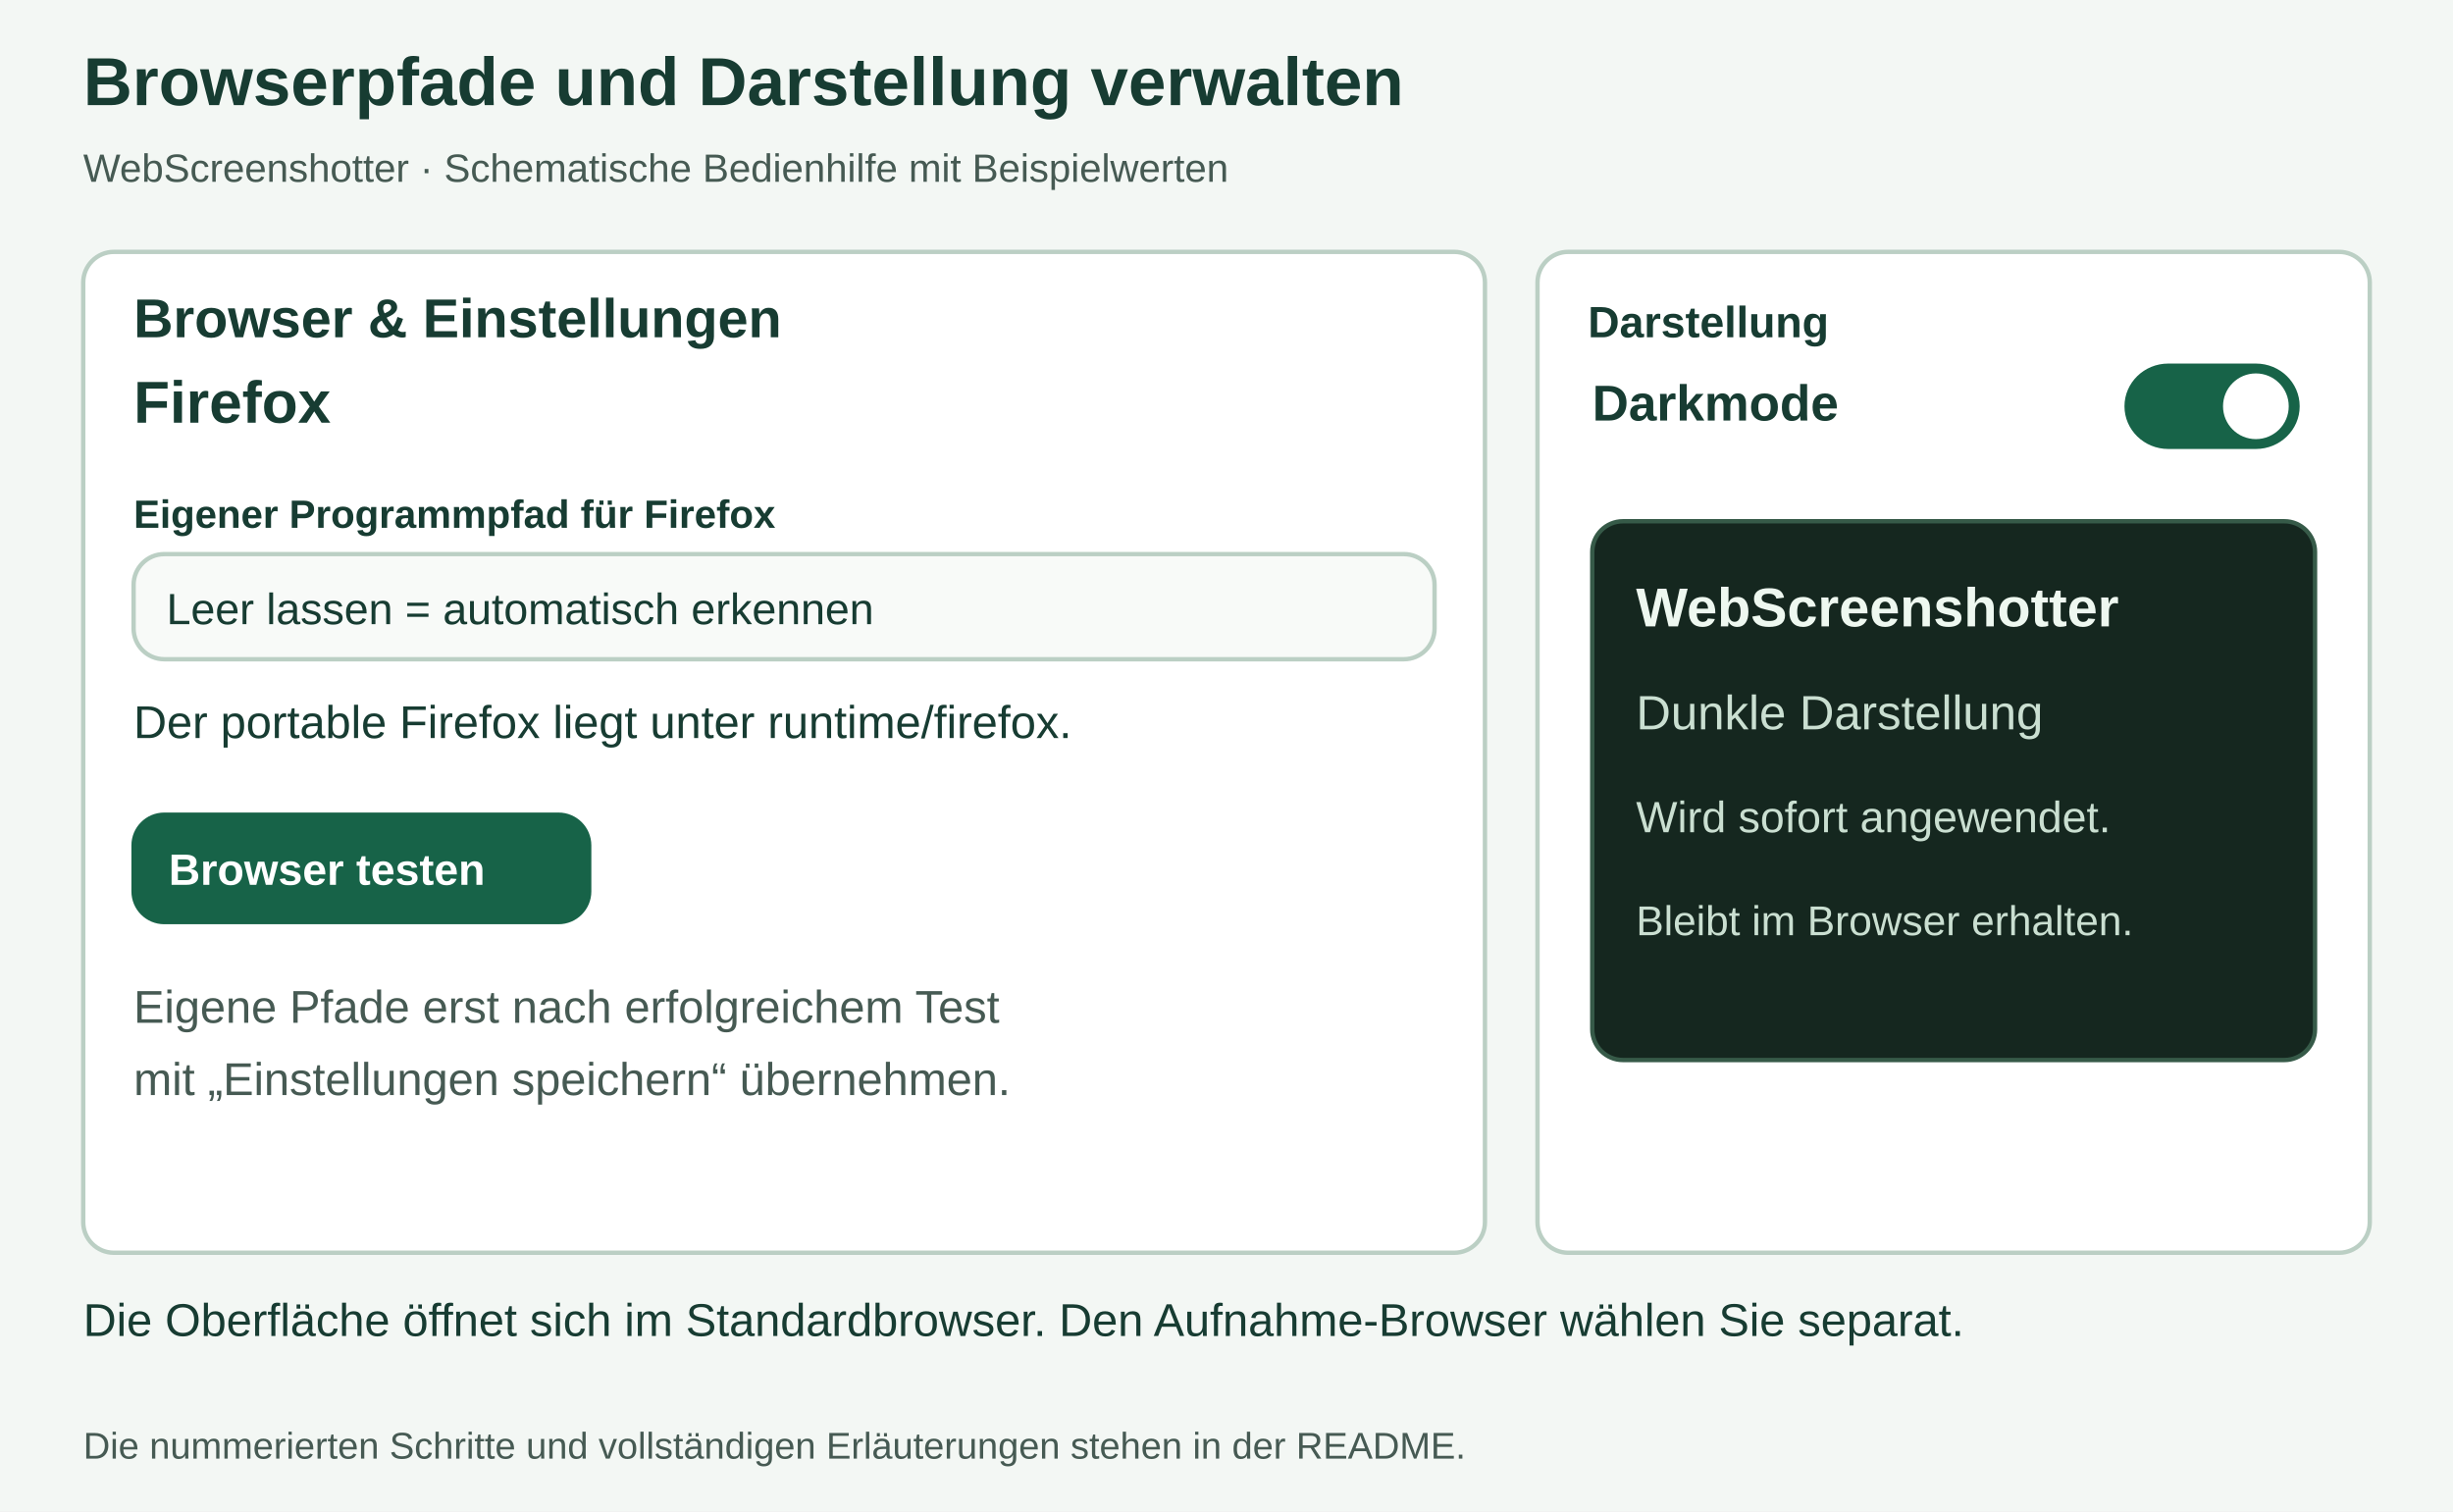
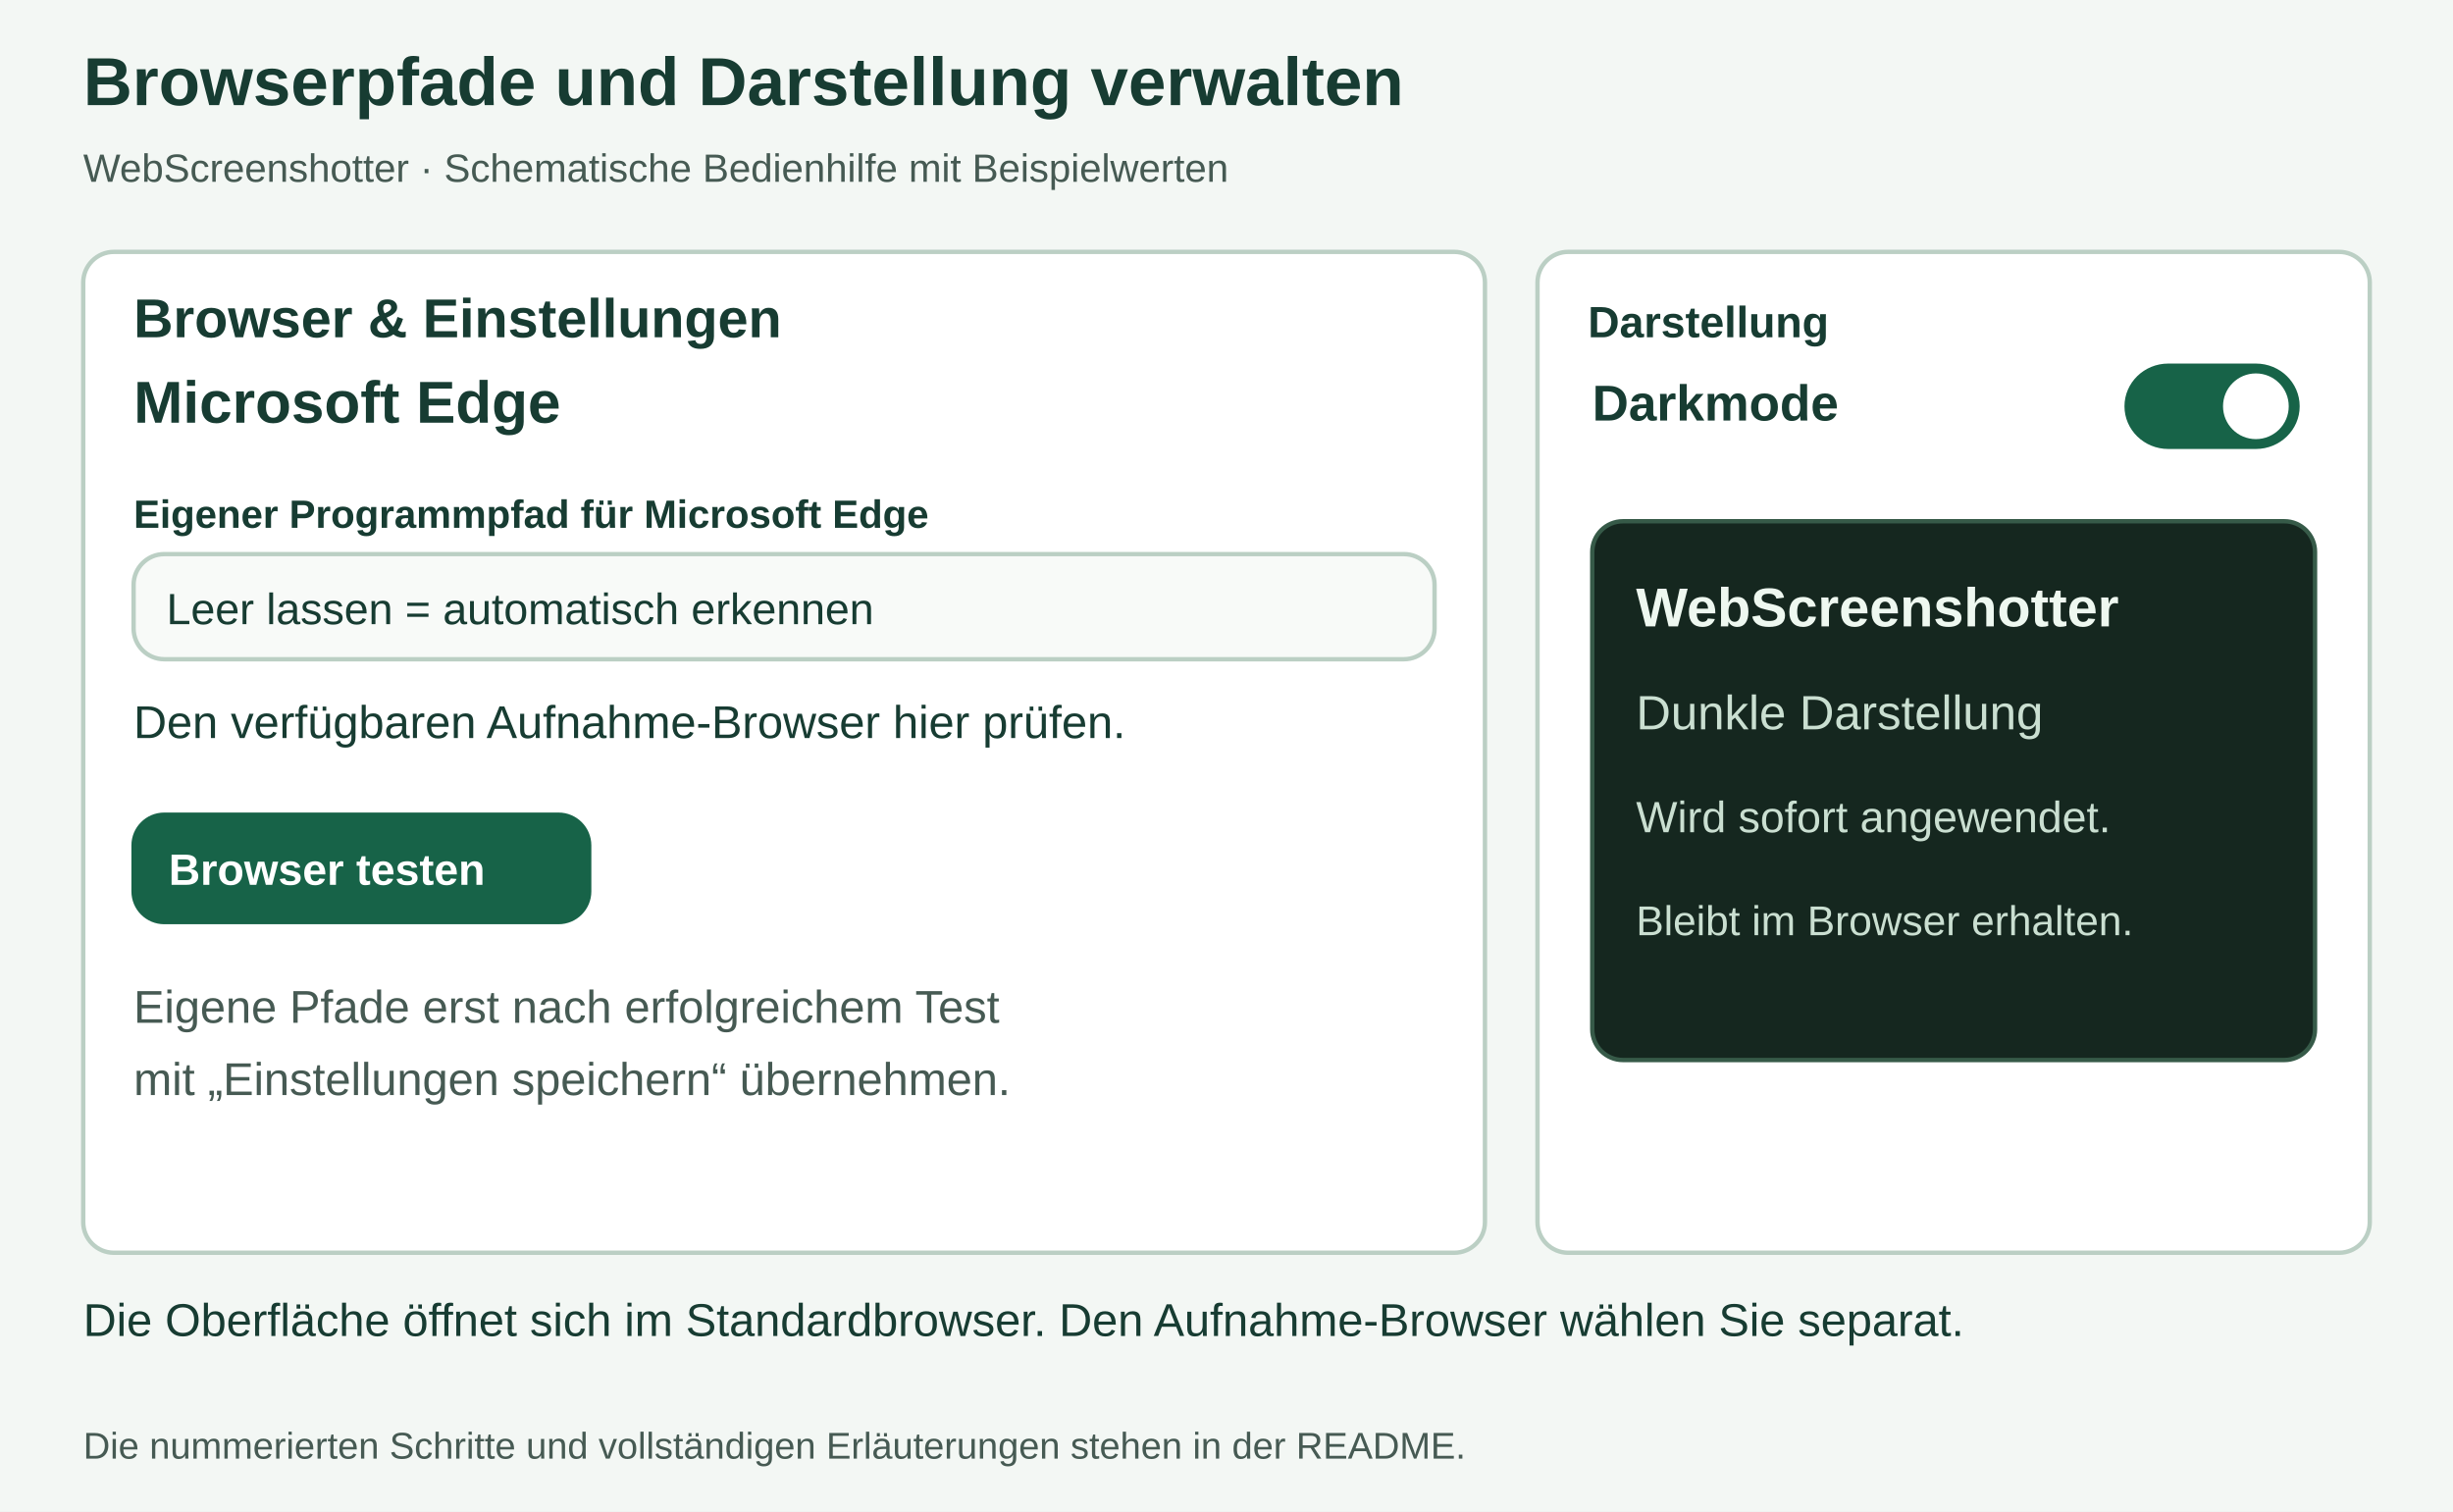
<svg xmlns="http://www.w3.org/2000/svg" width="1120" height="690" viewBox="0 0 1120 690" role="img" aria-labelledby="title description">
  <rect width="1120" height="690" fill="#f3f7f4" />
  <g font-family="Segoe UI, Arial, sans-serif">
    <text x="38" y="48" font-size="31" font-weight="700" fill="#173c32">Browserpfade und Darstellung verwalten</text>
    <text x="38" y="83" font-size="18" font-weight="400" fill="#465a53">WebScreenshotter · Schematische Bedienhilfe mit Beispielwerten</text>
    <rect x="38" y="115" width="640" height="457" rx="14" fill="#ffffff" stroke="#bbcfc4" stroke-width="2" />
    <text x="61" y="154" font-size="25" font-weight="700" fill="#173c32">Browser &amp; Einstellungen</text>
-     <text x="61" y="193" font-size="27" font-weight="700" fill="#173c32">Firefox</text>
-     <text x="61" y="241" font-size="18" font-weight="600" fill="#173c32">Eigener Programmpfad für Firefox</text>
+     <text x="61" y="193" font-size="27" font-weight="700" fill="#173c32">Microsoft Edge</text>
+     <text x="61" y="241" font-size="18" font-weight="600" fill="#173c32">Eigener Programmpfad für Microsoft Edge</text>
    <rect x="61" y="253" width="594" height="48" rx="14" fill="#f8faf8" stroke="#bbcfc4" stroke-width="2" />
    <text x="76" y="285" font-size="20" font-weight="400" fill="#173c32">Leer lassen = automatisch erkennen</text>
-     <text x="61" y="337" font-size="21" font-weight="400" fill="#173c32">Der portable Firefox liegt unter runtime/firefox.</text>
+     <text x="61" y="337" font-size="21" font-weight="400" fill="#173c32">Den verfügbaren Aufnahme-Browser hier prüfen.</text>
    <rect x="61" y="372" width="208" height="49" rx="14" fill="#176348" stroke="#176348" stroke-width="2" />
    <text x="77" y="404" font-size="20" font-weight="600" fill="#fff">Browser testen</text>
    <text x="61" y="467" font-size="21" font-weight="400" fill="#465a53">Eigene Pfade erst nach erfolgreichem Test</text>
    <text x="61" y="500" font-size="21" font-weight="400" fill="#465a53">mit „Einstellungen speichern“ übernehmen.</text>
    <rect x="702" y="115" width="380" height="457" rx="14" fill="#ffffff" stroke="#bbcfc4" stroke-width="2" />
    <text x="725" y="154" font-size="20" font-weight="700" fill="#173c32">Darstellung</text>
    <text x="727" y="192" font-size="23" font-weight="700" fill="#173c32">Darkmode</text>
    <rect x="970" y="166" width="80" height="39" rx="20" fill="#176348" />
    <circle cx="1030" cy="185.5" r="15" fill="#fff" />
    <rect x="727" y="238" width="330" height="246" rx="14" fill="#15271f" stroke="#365a48" stroke-width="2" />
    <text x="747" y="286" font-size="25" font-weight="700" fill="#eef8f0">WebScreenshotter</text>
    <text x="747" y="333" font-size="22" font-weight="400" fill="#cadfd1">Dunkle Darstellung</text>
    <text x="747" y="380" font-size="20" font-weight="400" fill="#cadfd1">Wird sofort angewendet.</text>
    <text x="747" y="427" font-size="19" font-weight="400" fill="#cadfd1">Bleibt im Browser erhalten.</text>
    <text x="38" y="610" font-size="21" font-weight="400" fill="#173c32">Die Oberfläche öffnet sich im Standardbrowser. Den Aufnahme-Browser wählen Sie separat.</text>
    <text x="38" y="666" font-size="17" font-weight="400" fill="#465a53">Die nummerierten Schritte und vollständigen Erläuterungen stehen in der README.</text>
  </g>
</svg>
